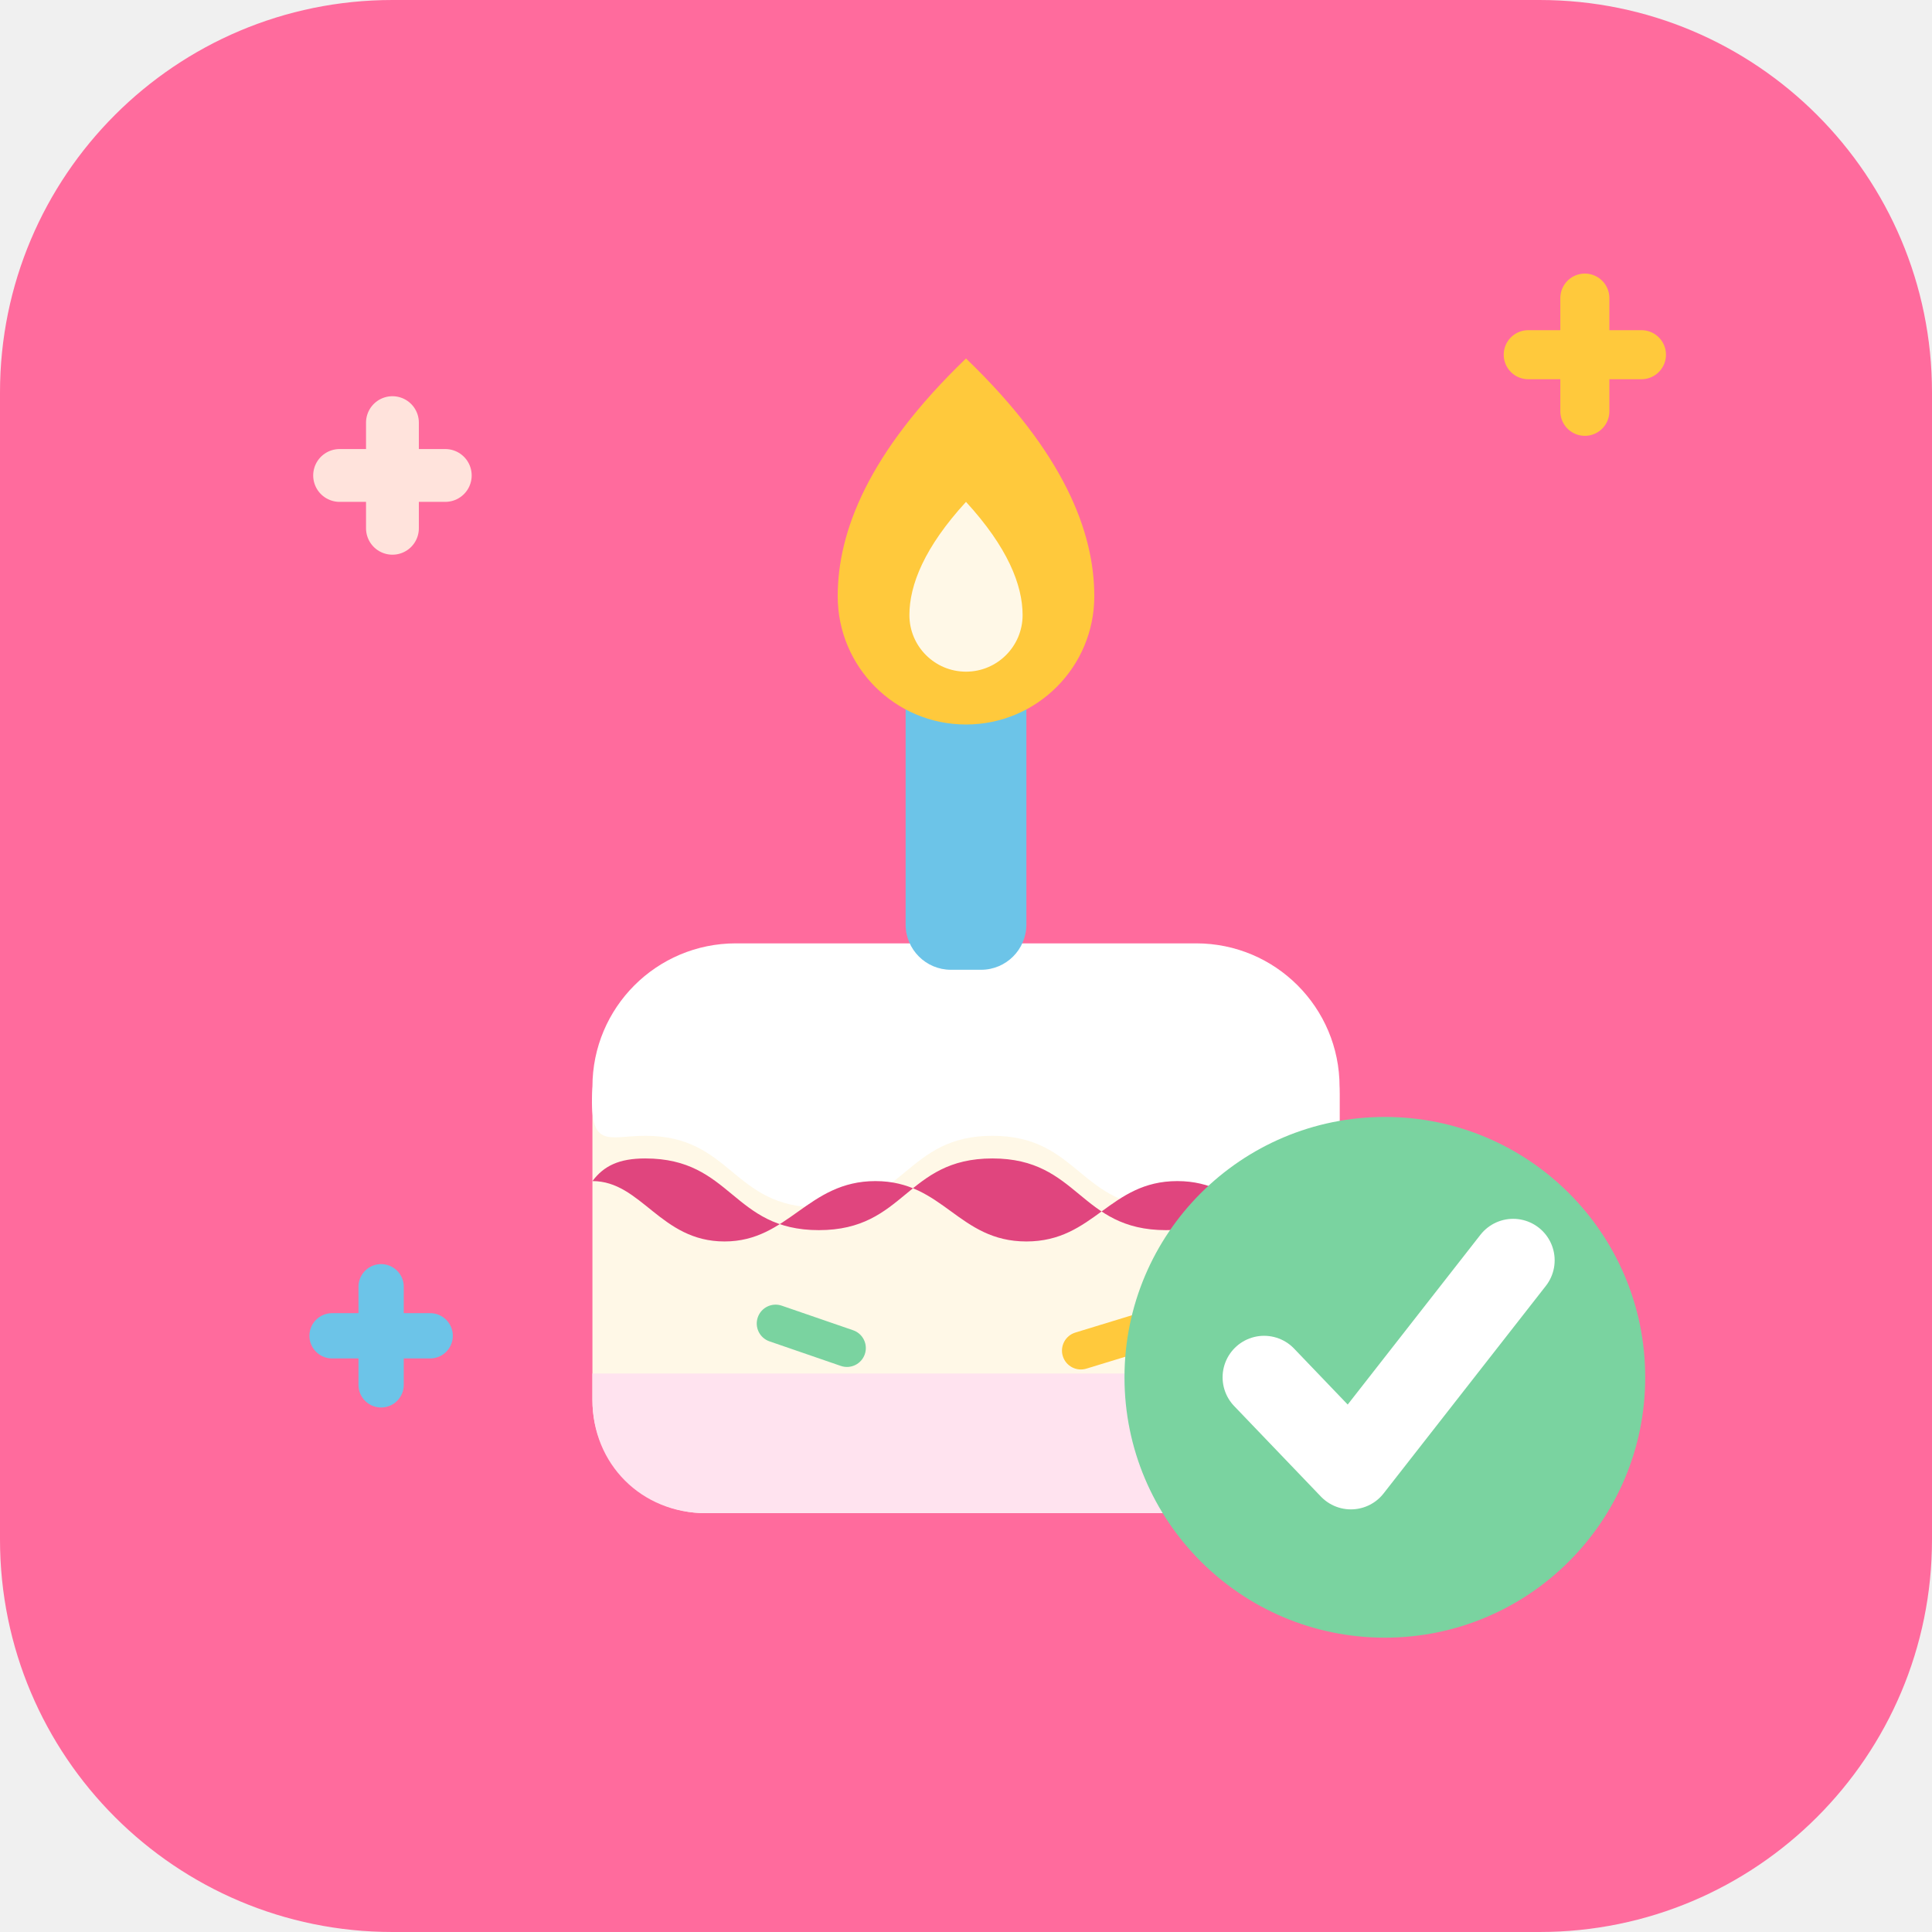
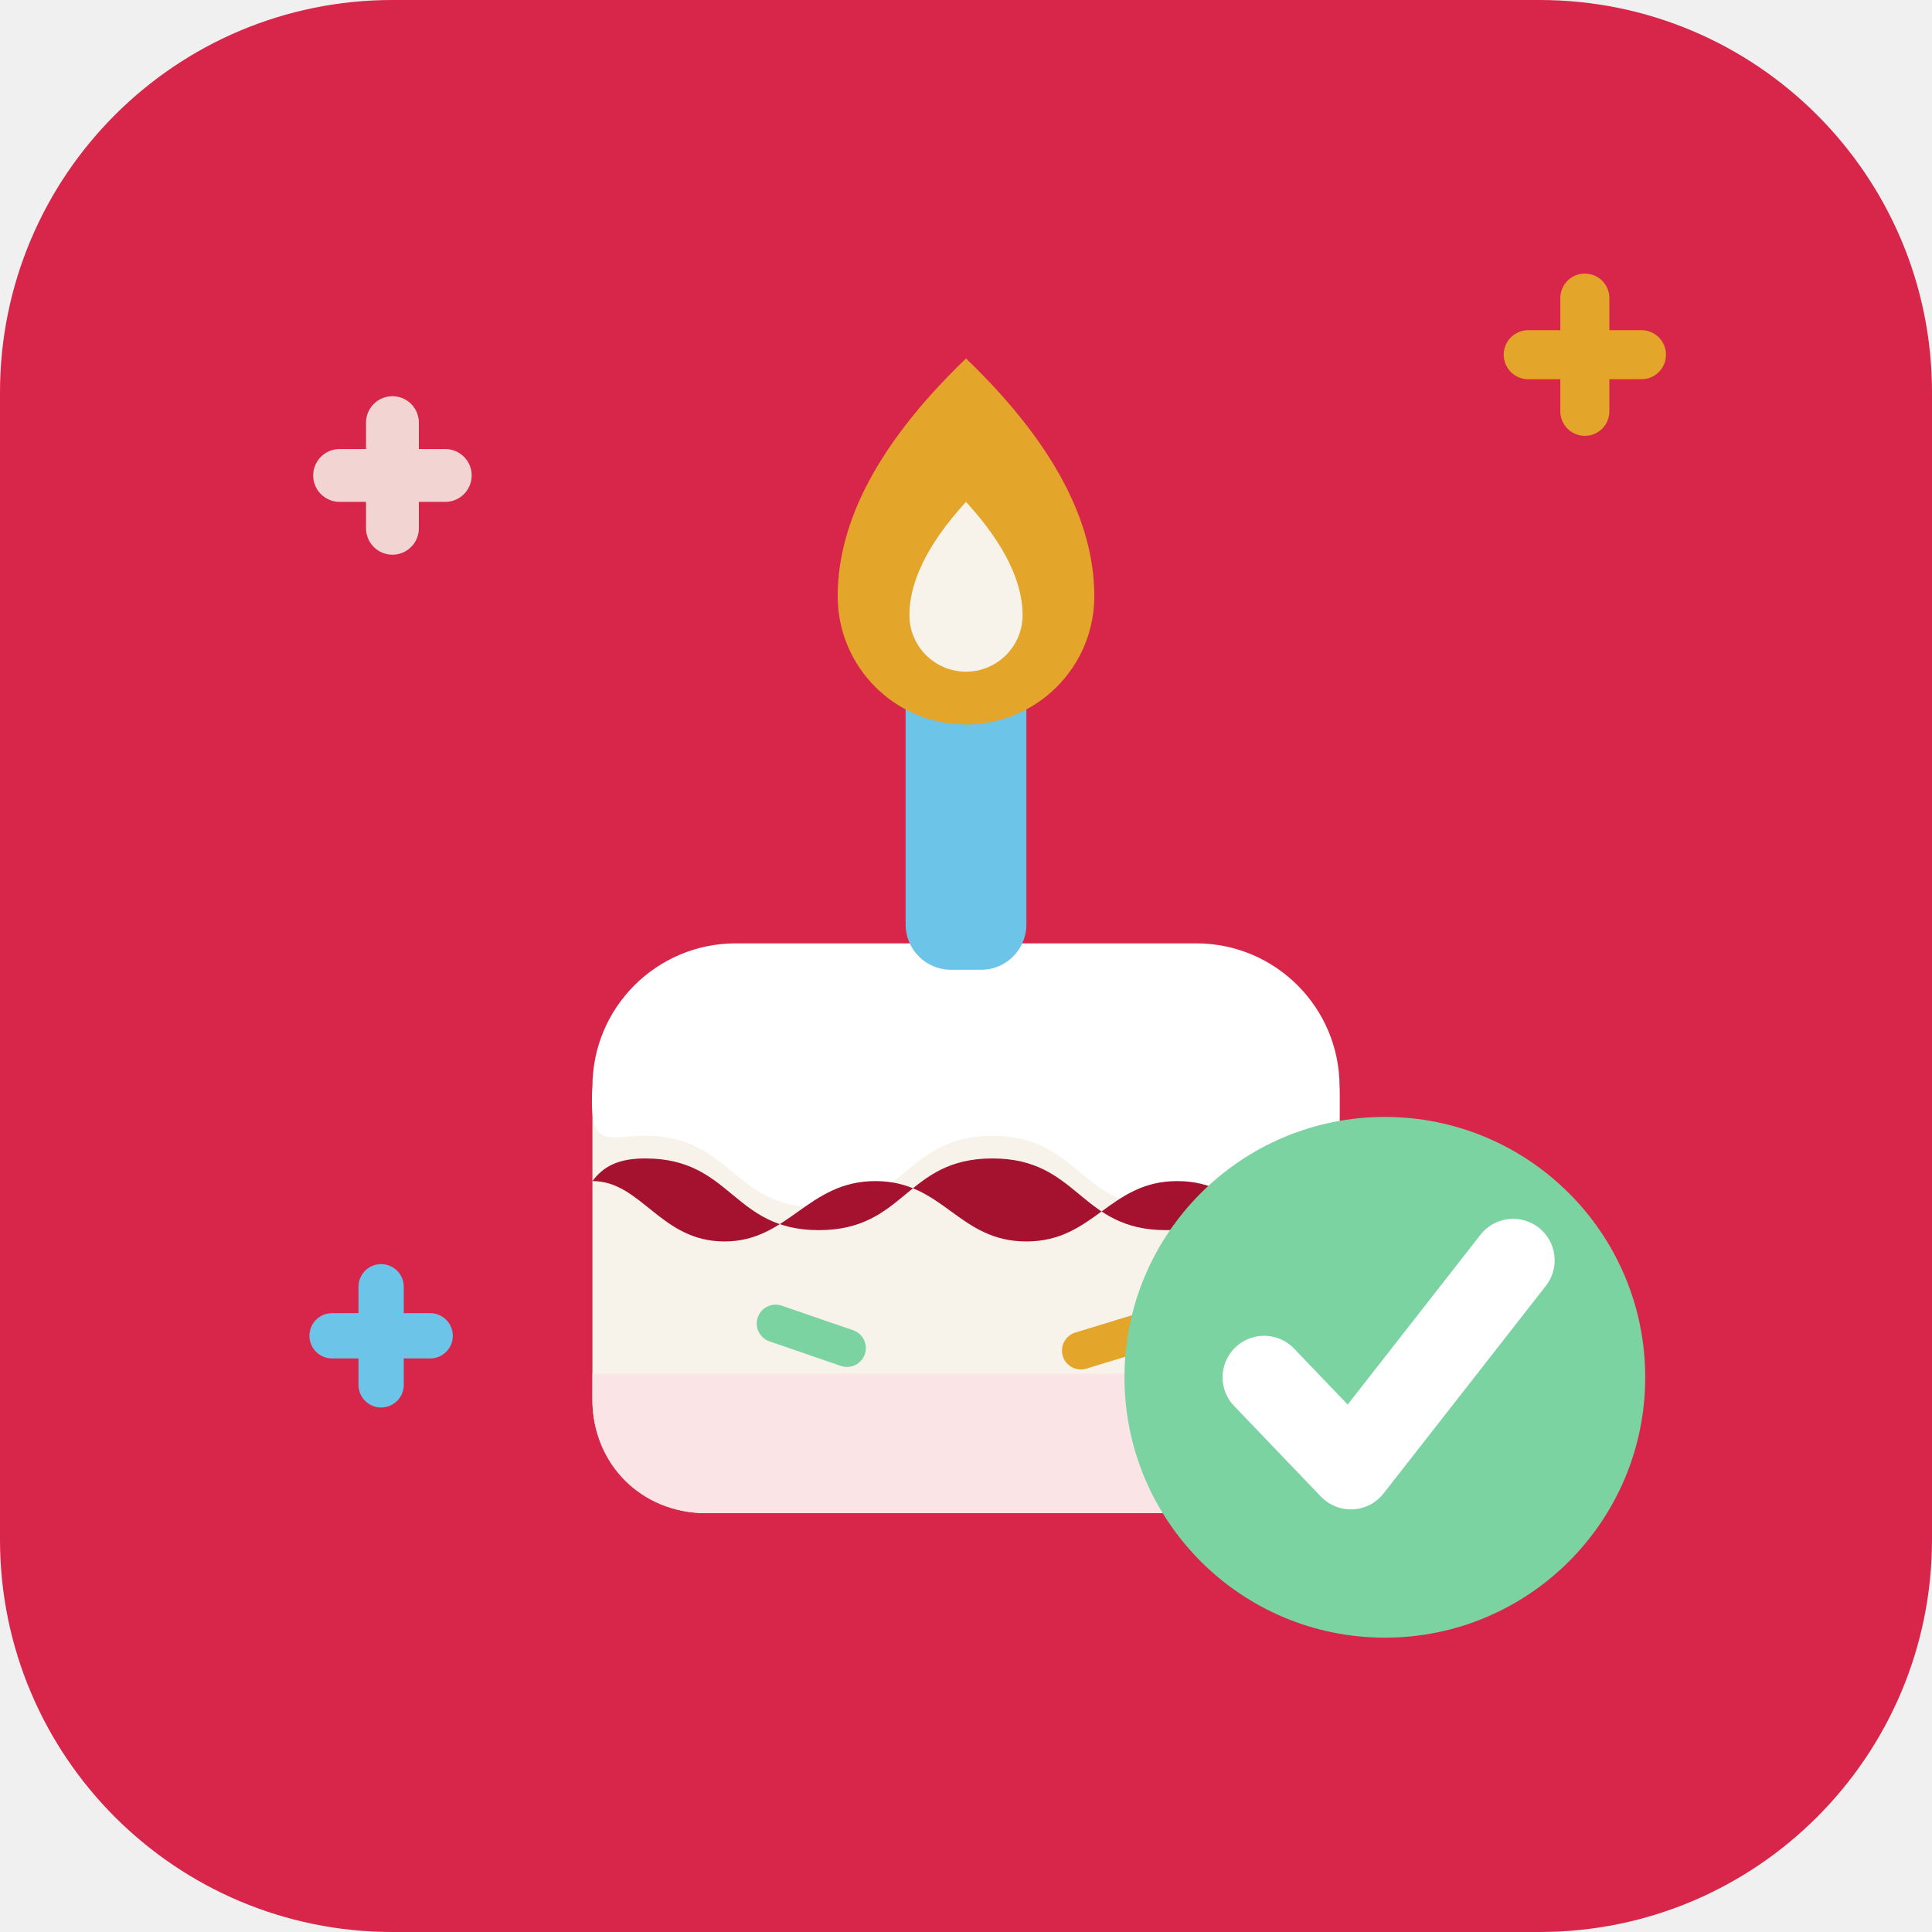
<svg xmlns="http://www.w3.org/2000/svg" viewBox="0 0 512 512" role="img" aria-label="Kakeklar appikon">
-   <rect width="512" height="512" rx="104" fill="#FF6B9D" />
-   <path d="M90 126h28M104 112v28" stroke="#FFF8E7" stroke-width="14" stroke-linecap="round" opacity=".85" />
-   <path d="M405 94h30M420 79v30" stroke="#FFC93C" stroke-width="13" stroke-linecap="round" />
+   <rect width="512" height="512" rx="104" fill="#D7264A" />
+   <path d="M90 126h28M104 112v28" stroke="#F7F2EA" stroke-width="14" stroke-linecap="round" opacity=".85" />
+   <path d="M405 94h30M420 79v30" stroke="#E3A52A" stroke-width="13" stroke-linecap="round" />
  <path d="M88 354h26M101 341v26" stroke="#6CC4E8" stroke-width="12" stroke-linecap="round" />
-   <rect x="157" y="260" width="198" height="141" rx="30" fill="#FFF8E7" />
+   <rect x="157" y="260" width="198" height="141" rx="30" fill="#F7F2EA" />
  <path d="M157 288c0-21 17-38 38-38h122c21 0 38 17 38 38v13c-23 0-23 19-46 19s-23-19-46-19-23 19-46 19-23-19-46-19c-10 0-15 4-14-13z" fill="#fff" />
-   <path d="M157 313c13 0 18 16 35 16s22-16 40-16 22 16 40 16 22-16 40-16 22 16 43 16v-22c-23 0-23 19-46 19s-23-19-46-19-23 19-46 19-23-19-46-19c-7 0-11 2-14 6z" fill="#E0457E" />
-   <path d="M157 364h198v7c0 17-13 30-30 30H187c-17 0-30-13-30-30z" fill="#FFE3EF" />
+   <path d="M157 313c13 0 18 16 35 16s22-16 40-16 22 16 40 16 22-16 40-16 22 16 43 16v-22c-23 0-23 19-46 19s-23-19-46-19-23 19-46 19-23-19-46-19c-7 0-11 2-14 6z" fill="#A4122F" />
+   <path d="M157 364h198v7c0 17-13 30-30 30H187c-17 0-30-13-30-30z" fill="#FBE4E6" />
  <rect x="240" y="167" width="32" height="90" rx="12" fill="#6CC4E8" />
-   <path d="M256 95c26 25 34 46 34 63a34 34 0 1 1-68 0c0-17 8-38 34-63z" fill="#FFC93C" />
-   <path d="M256 133c11 12 15 22 15 30a15 15 0 1 1-30 0c0-8 4-18 15-30z" fill="#FFF8E7" />
+   <path d="M256 95c26 25 34 46 34 63a34 34 0 1 1-68 0c0-17 8-38 34-63z" fill="#E3A52A" />
+   <path d="M256 133c11 12 15 22 15 30a15 15 0 1 1-30 0c0-8 4-18 15-30z" fill="#F7F2EA" />
  <rect x="200" y="349" width="30" height="10" rx="5" fill="#7AD3A0" transform="rotate(19 215 354)" />
-   <rect x="281" y="350" width="30" height="10" rx="5" fill="#FFC93C" transform="rotate(-17 296 355)" />
+   <rect x="281" y="350" width="30" height="10" rx="5" fill="#E3A52A" transform="rotate(-17 296 355)" />
  <circle cx="367" cy="365" r="69" fill="#7AD3A0" />
  <path d="M335 365l23 24 43-55" fill="none" stroke="#fff" stroke-width="22" stroke-linecap="round" stroke-linejoin="round" />
</svg>
